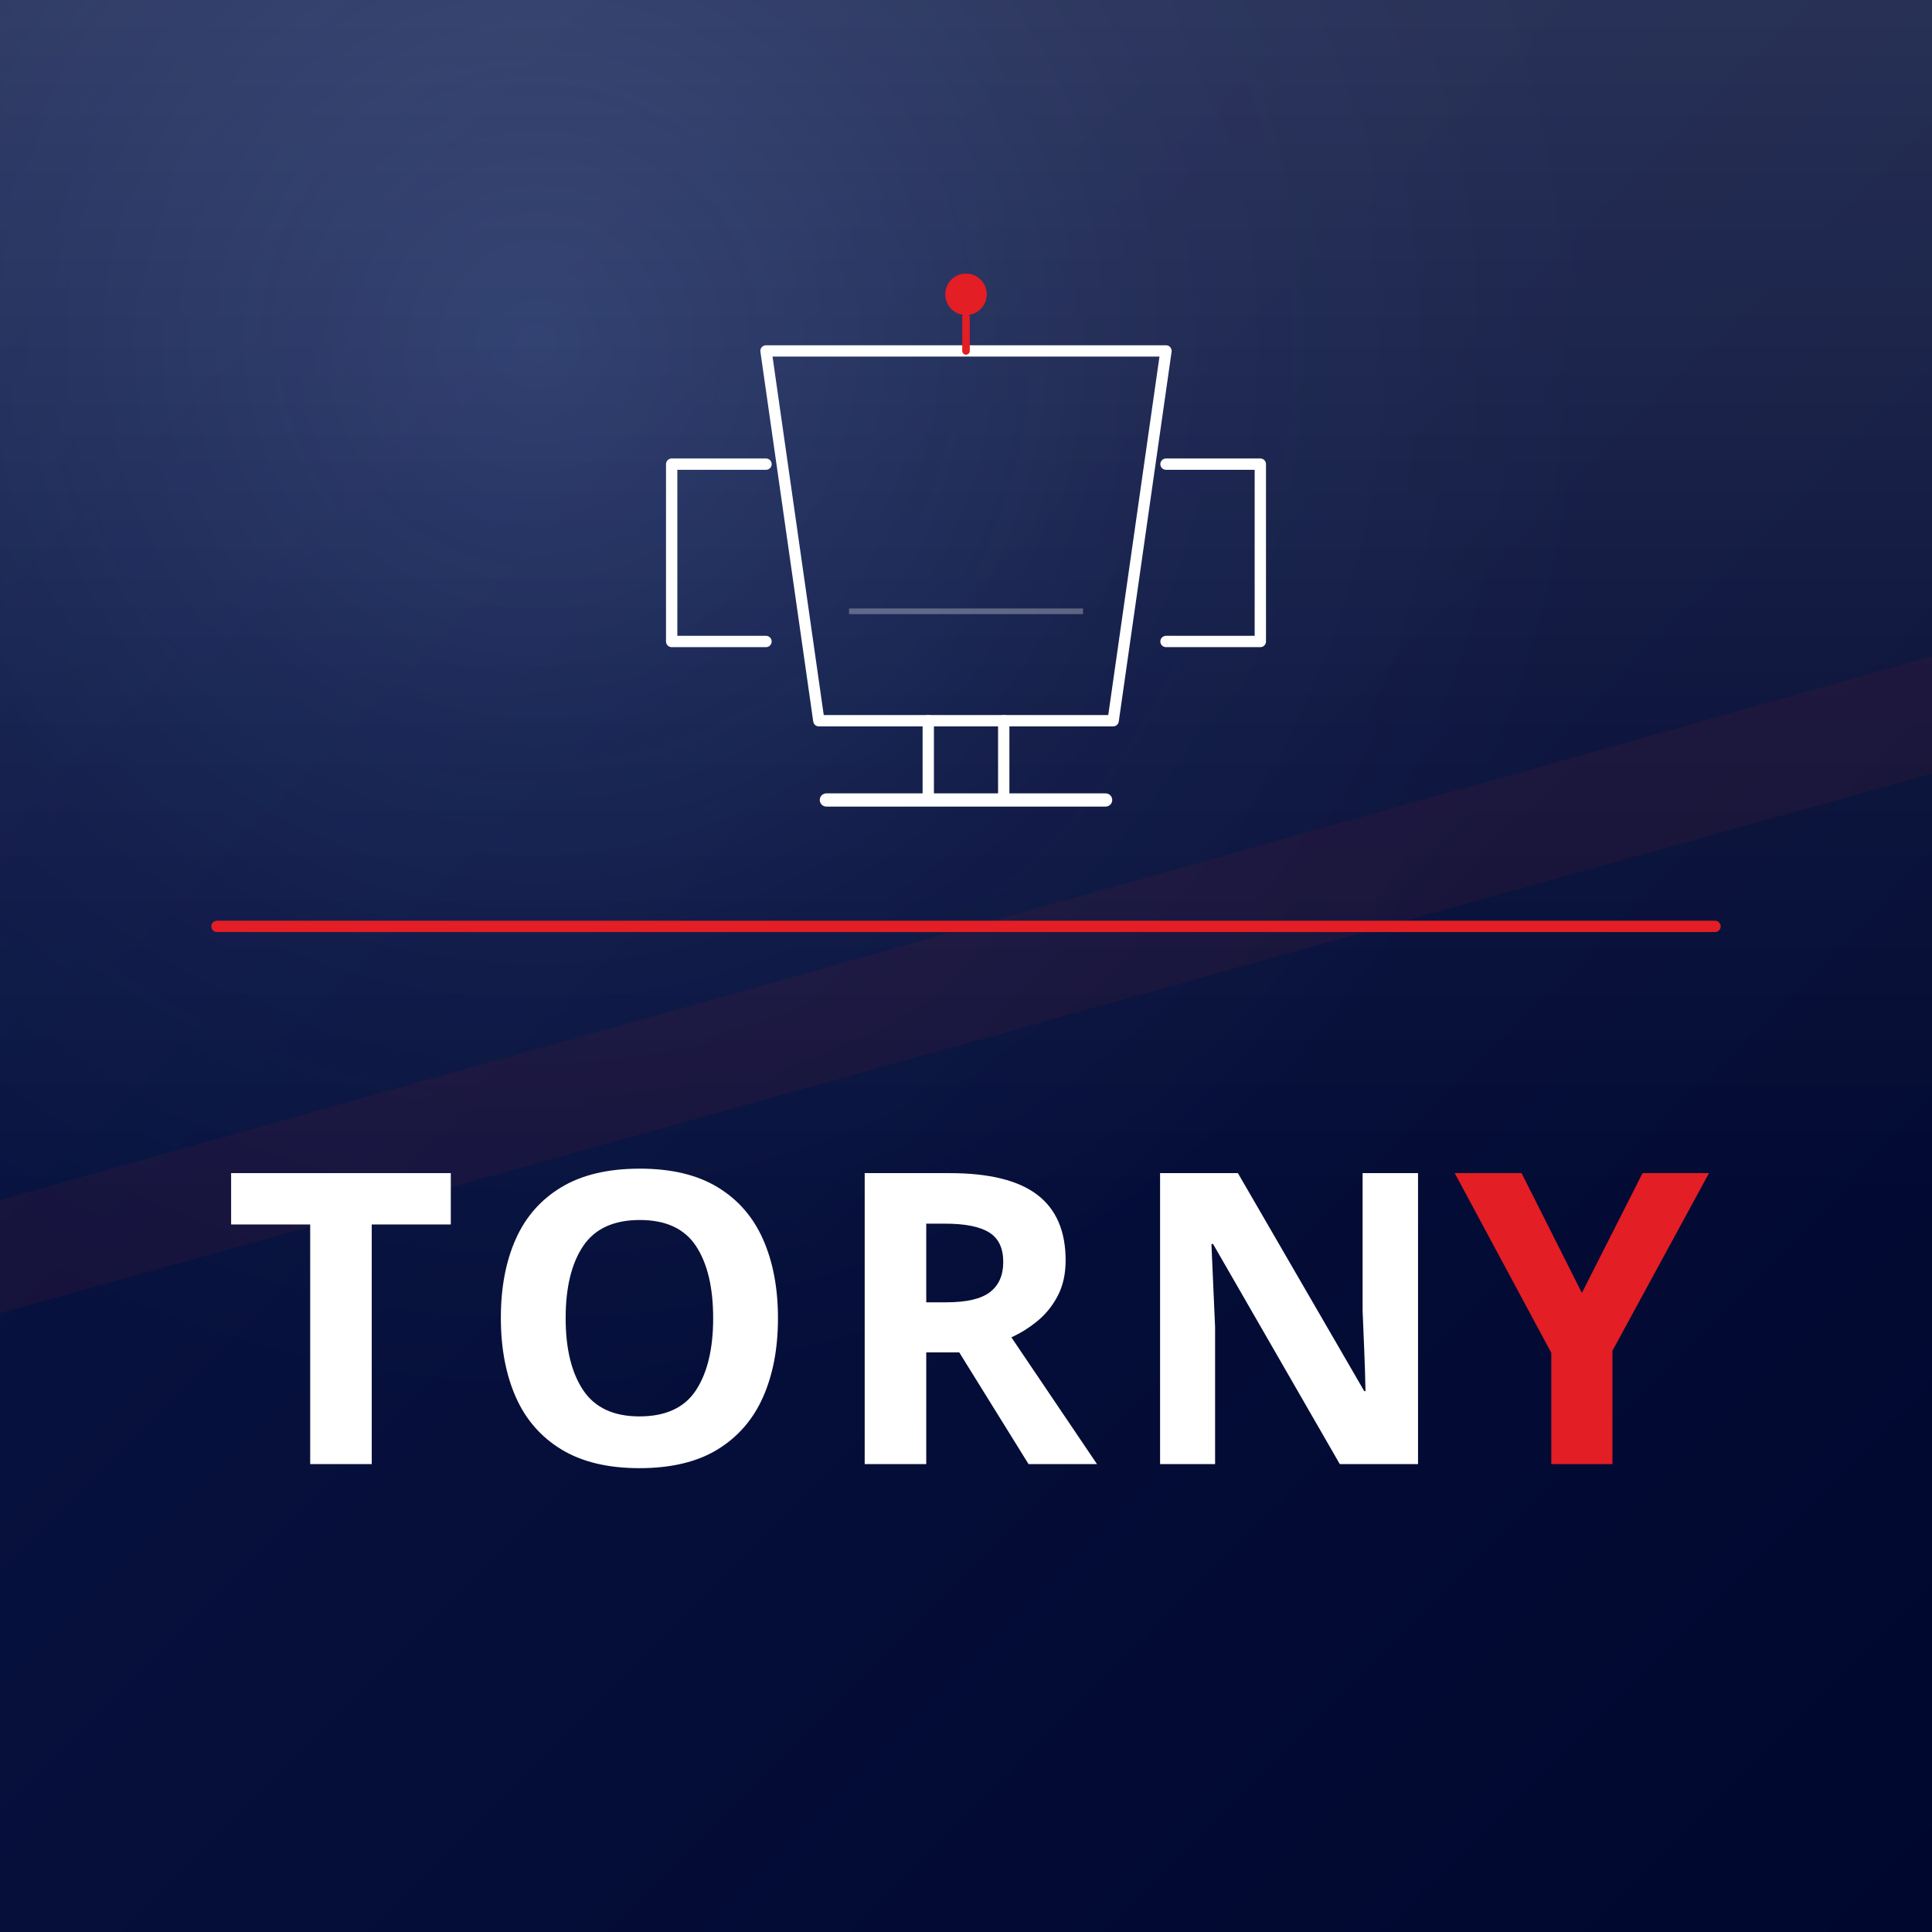
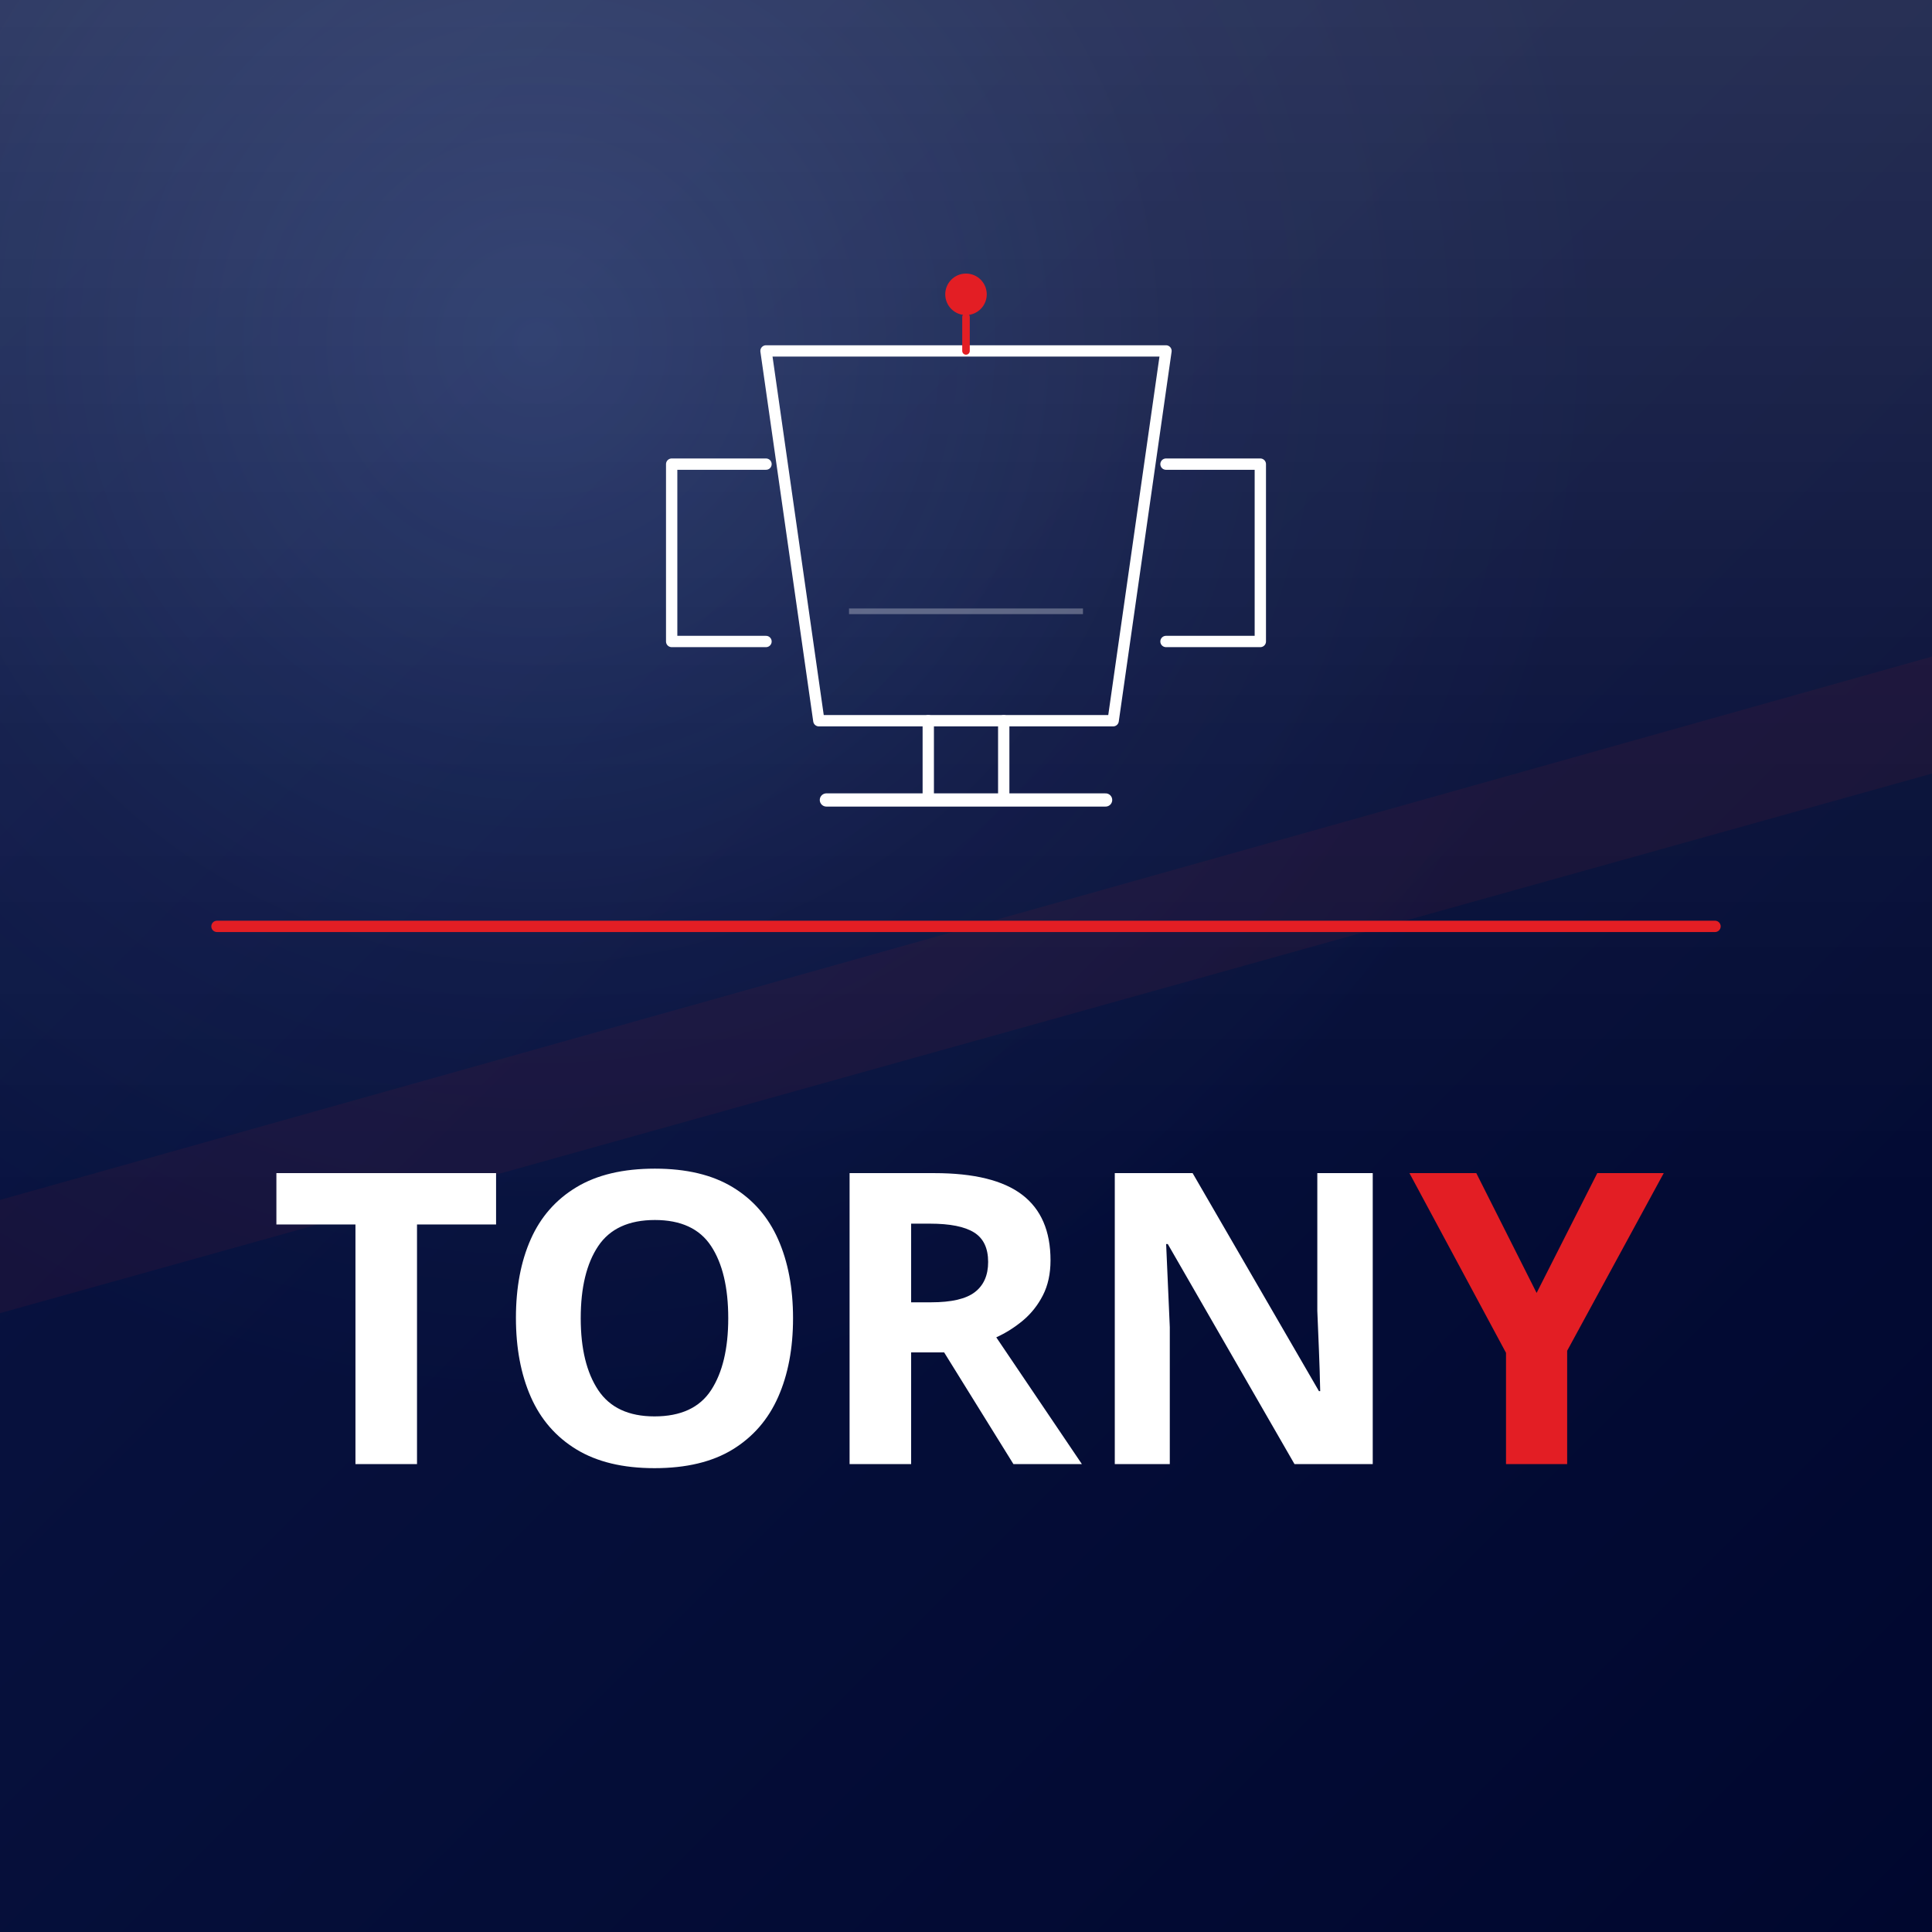
<svg xmlns="http://www.w3.org/2000/svg" viewBox="0 0 512 512" width="512" height="512">
  <defs>
    <linearGradient id="bg" x1="0%" y1="0%" x2="100%" y2="100%">
      <stop offset="0%" stop-color="#0B1746" />
      <stop offset="100%" stop-color="#00072E" />
    </linearGradient>
    <linearGradient id="glass" x1="50%" y1="0%" x2="50%" y2="100%">
      <stop offset="0%" stop-color="#FFFFFF" stop-opacity="0.14" />
      <stop offset="38%" stop-color="#FFFFFF" stop-opacity="0.04" />
      <stop offset="62%" stop-color="#FFFFFF" stop-opacity="0" />
      <stop offset="100%" stop-color="#FFFFFF" stop-opacity="0" />
    </linearGradient>
    <radialGradient id="hotspot" cx="28%" cy="18%" r="55%">
      <stop offset="0%" stop-color="#7BA8FF" stop-opacity="0.18" />
      <stop offset="60%" stop-color="#7BA8FF" stop-opacity="0.04" />
      <stop offset="100%" stop-color="#7BA8FF" stop-opacity="0" />
    </radialGradient>
  </defs>
  <rect width="512" height="512" fill="url(#bg)" />
  <rect width="512" height="512" fill="url(#hotspot)" />
  <rect width="512" height="512" fill="url(#glass)" />
  <polygon points="0,318 512,174 512,205 0,348" fill="#E31E24" opacity="0.07" />
  <g transform="translate(256, 152)">
    <polygon points="-53,-59 53,-59 39,39 -39,39" fill="none" stroke="#FFFFFF" stroke-width="3" stroke-linejoin="round" />
    <line x1="-31" y1="10" x2="31" y2="10" stroke="#FFFFFF" stroke-width="1.5" opacity="0.3" />
    <polyline points="-53,-29 -78,-29 -78,18 -53,18" fill="none" stroke="#FFFFFF" stroke-width="3" stroke-linejoin="round" stroke-linecap="round" />
    <polyline points="53,-29 78,-29 78,18 53,18" fill="none" stroke="#FFFFFF" stroke-width="3" stroke-linejoin="round" stroke-linecap="round" />
    <line x1="-10" y1="39" x2="-10" y2="60" stroke="#FFFFFF" stroke-width="3" stroke-linecap="round" />
    <line x1="10" y1="39" x2="10" y2="60" stroke="#FFFFFF" stroke-width="3" stroke-linecap="round" />
    <line x1="-37" y1="60" x2="37" y2="60" stroke="#FFFFFF" stroke-width="3.5" stroke-linecap="round" />
    <circle cx="0" cy="-74" r="5.5" fill="#E31E24" />
    <line x1="0" y1="-68" x2="0" y2="-59" stroke="#E31E24" stroke-width="2" stroke-linecap="round" />
  </g>
  <rect x="56" y="244" width="400" height="3" rx="1.5" fill="#E31E24" />
-   <text x="256" y="388" font-family="'Archivo Black','Arial Black','Impact','Haettenschweiler',sans-serif" font-weight="900" font-size="108" letter-spacing="7" text-anchor="middle" fill="#FFFFFF">TORN<tspan fill="#E31E24">Y</tspan>
+   <text x="256" y="388" font-family="'Arial Black','Impact','Haettenschweiler',sans-serif" font-weight="900" font-size="108" letter-spacing="-1" text-anchor="middle" fill="#FFFFFF">TORN<tspan fill="#E31E24">Y</tspan>
  </text>
</svg>
